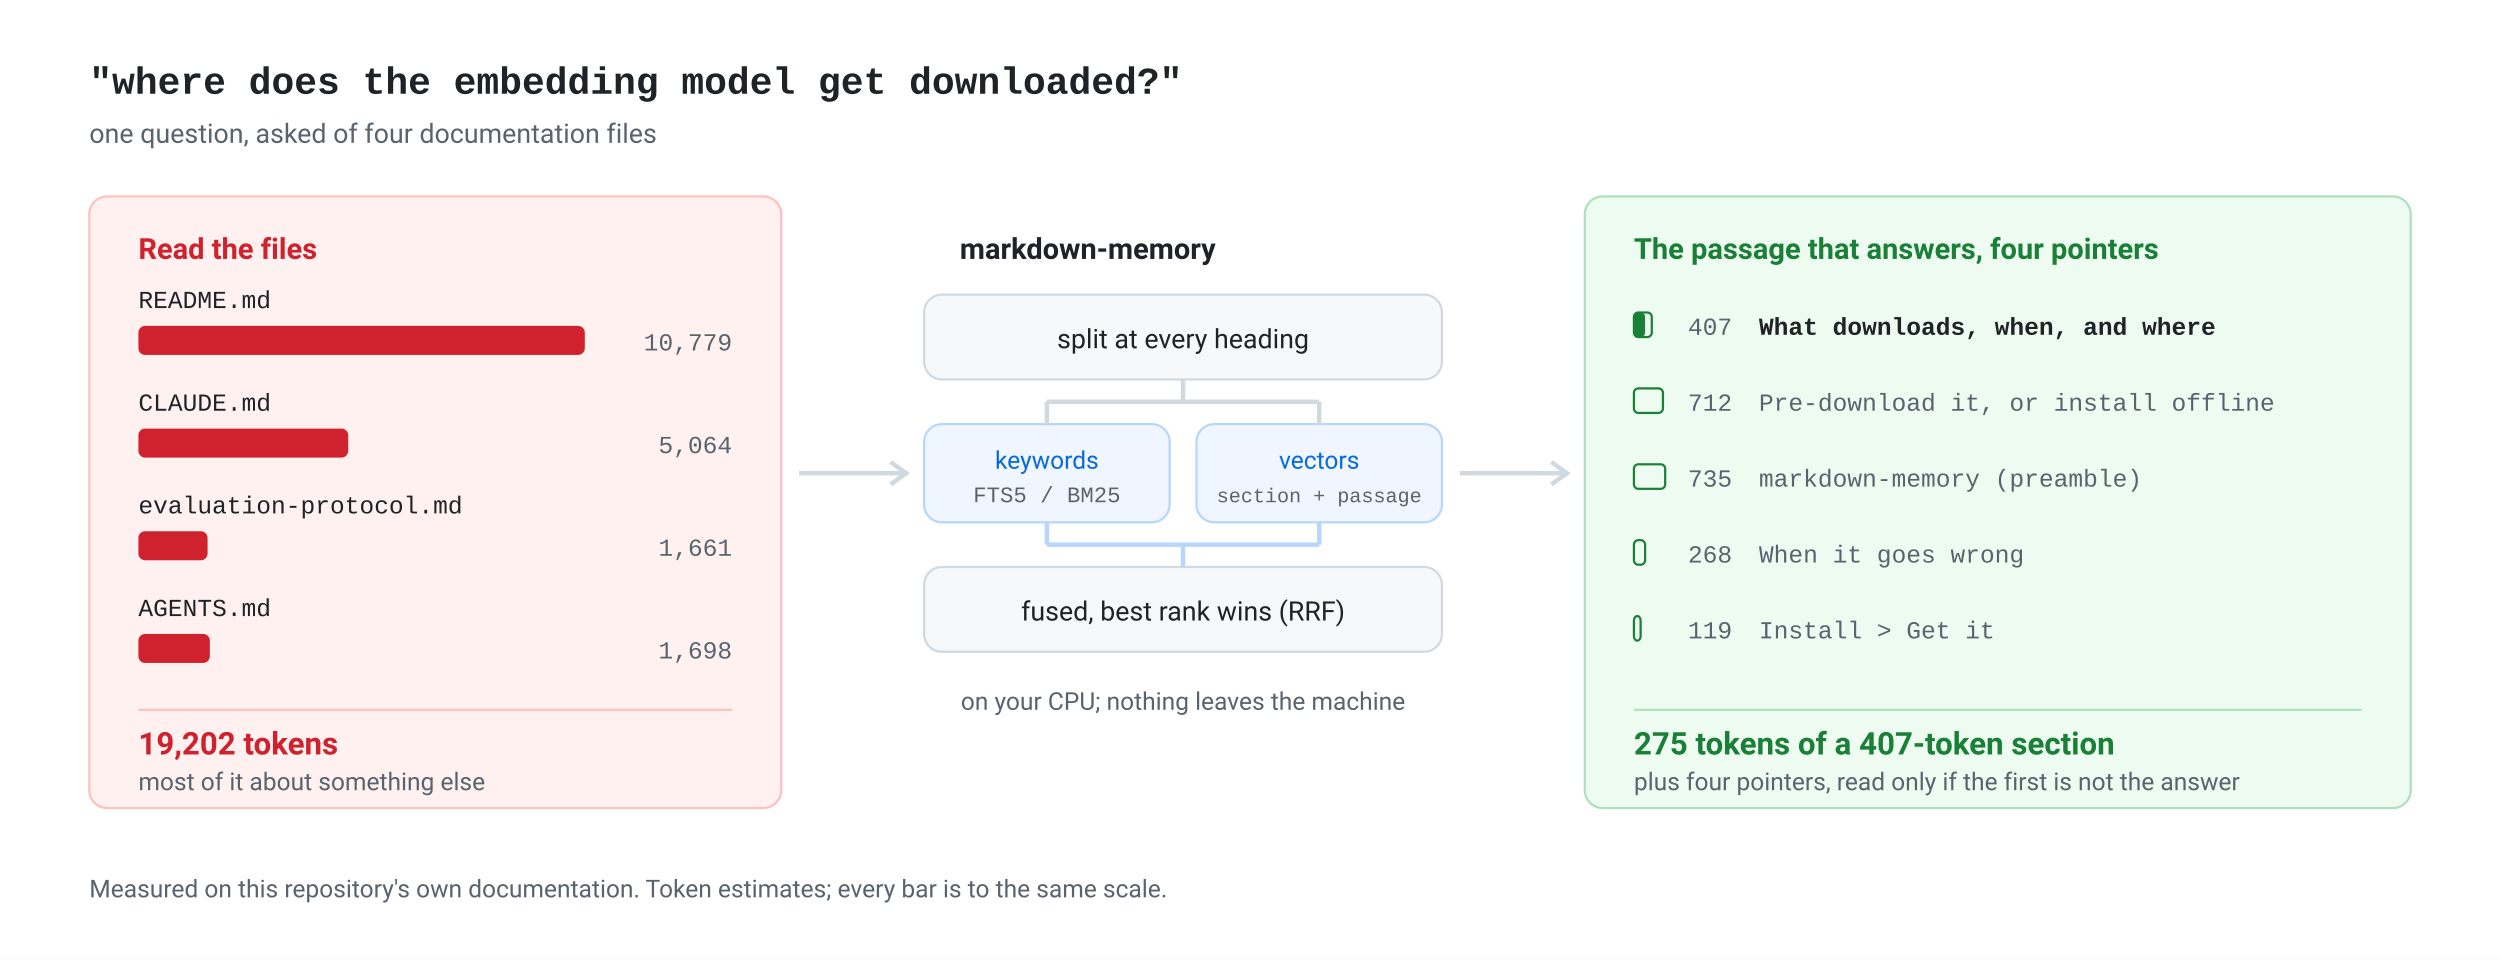
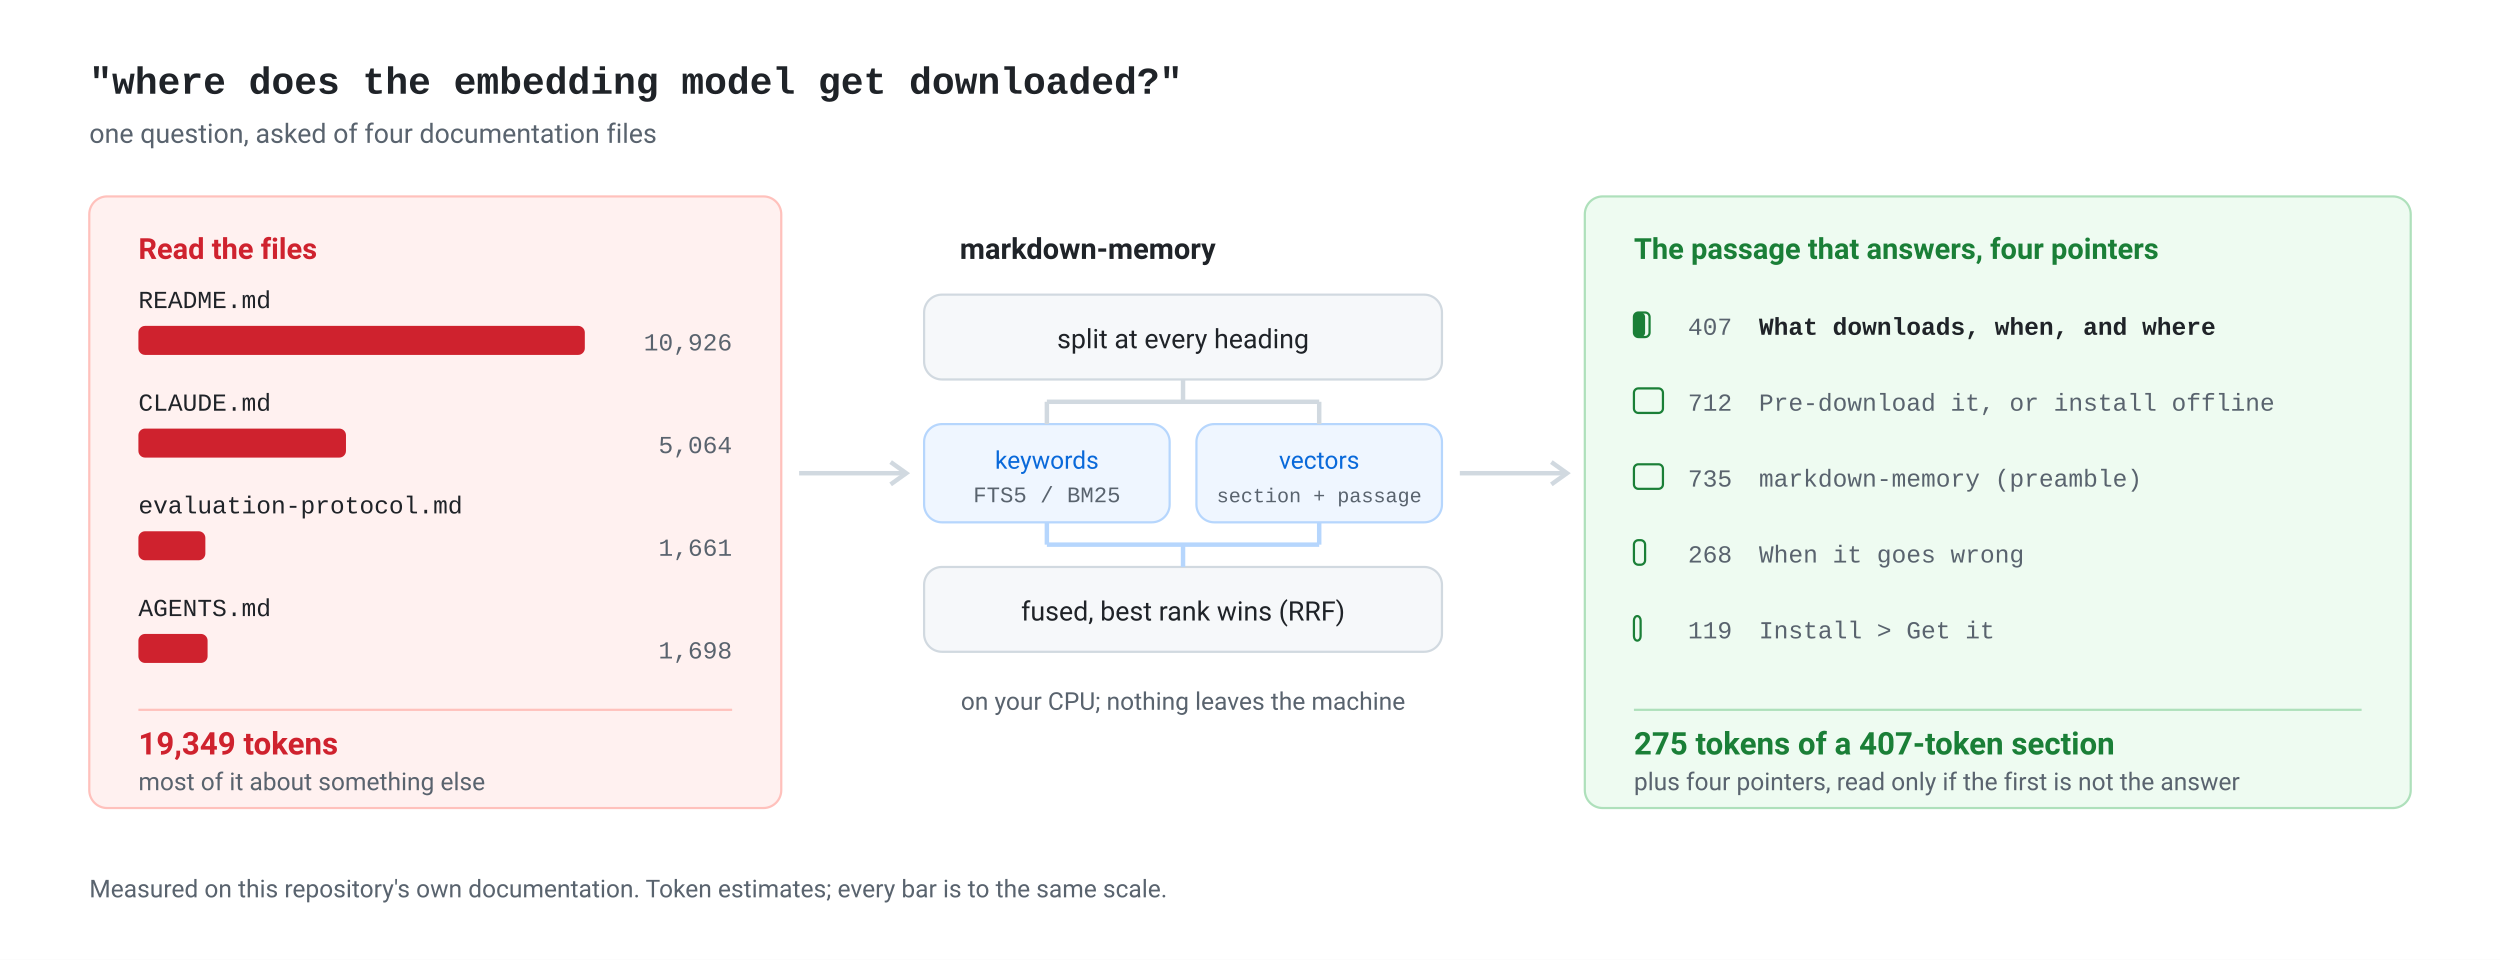
- <svg xmlns="http://www.w3.org/2000/svg" viewBox="0 0 1120 430" width="1120" height="430" role="img" aria-label="One question: reading four whole files costs 19,202 tokens; markdown-memory returns the passage that answers, 275 tokens of a 407-token section, with four pointers to the rest.">
+ <svg xmlns="http://www.w3.org/2000/svg" viewBox="0 0 1120 430" width="1120" height="430" role="img" aria-label="One question: reading four whole files costs 19,349 tokens; markdown-memory returns the passage that answers, 275 tokens of a 407-token section, with four pointers to the rest.">
  <rect width="1120" height="430" fill="#ffffff" />
  <text x="40" y="42" font-family="ui-monospace,SFMono-Regular,Menlo,Consolas,'Liberation Mono',monospace" font-size="17" font-weight="600" fill="#1f2328" text-anchor="start">"where does the embedding model get downloaded?"</text>
  <text x="40" y="64" font-family="ui-sans-serif,-apple-system,BlinkMacSystemFont,'Segoe UI',Roboto,'Helvetica Neue',Arial,sans-serif" font-size="12" font-weight="400" fill="#59636e" text-anchor="start">one question, asked of four documentation files</text>
  <rect x="40" y="88" width="310" height="274" rx="8" fill="#fff1f0" stroke="#ffc1bc" stroke-width="1" />
  <text x="62" y="116" font-family="ui-sans-serif,-apple-system,BlinkMacSystemFont,'Segoe UI',Roboto,'Helvetica Neue',Arial,sans-serif" font-size="13" font-weight="600" fill="#cf222e" text-anchor="start">Read the files</text>
  <text x="62" y="138" font-family="ui-monospace,SFMono-Regular,Menlo,Consolas,'Liberation Mono',monospace" font-size="11" font-weight="400" fill="#1f2328" text-anchor="start">README.md</text>
  <rect x="62" y="146" width="200" height="13" rx="3" fill="#cf222e" stroke="none" stroke-width="1" />
-   <text x="328" y="157" font-family="ui-monospace,SFMono-Regular,Menlo,Consolas,'Liberation Mono',monospace" font-size="11" font-weight="400" fill="#59636e" text-anchor="end">10,779</text>
+   <text x="328" y="157" font-family="ui-monospace,SFMono-Regular,Menlo,Consolas,'Liberation Mono',monospace" font-size="11" font-weight="400" fill="#59636e" text-anchor="end">10,926</text>
  <text x="62" y="184" font-family="ui-monospace,SFMono-Regular,Menlo,Consolas,'Liberation Mono',monospace" font-size="11" font-weight="400" fill="#1f2328" text-anchor="start">CLAUDE.md</text>
-   <rect x="62" y="192" width="94" height="13" rx="3" fill="#cf222e" stroke="none" stroke-width="1" />
+   <rect x="62" y="192" width="93" height="13" rx="3" fill="#cf222e" stroke="none" stroke-width="1" />
  <text x="328" y="203" font-family="ui-monospace,SFMono-Regular,Menlo,Consolas,'Liberation Mono',monospace" font-size="11" font-weight="400" fill="#59636e" text-anchor="end">5,064</text>
  <text x="62" y="230" font-family="ui-monospace,SFMono-Regular,Menlo,Consolas,'Liberation Mono',monospace" font-size="11" font-weight="400" fill="#1f2328" text-anchor="start">evaluation-protocol.md</text>
-   <rect x="62" y="238" width="31" height="13" rx="3" fill="#cf222e" stroke="none" stroke-width="1" />
+   <rect x="62" y="238" width="30" height="13" rx="3" fill="#cf222e" stroke="none" stroke-width="1" />
  <text x="328" y="249" font-family="ui-monospace,SFMono-Regular,Menlo,Consolas,'Liberation Mono',monospace" font-size="11" font-weight="400" fill="#59636e" text-anchor="end">1,661</text>
  <text x="62" y="276" font-family="ui-monospace,SFMono-Regular,Menlo,Consolas,'Liberation Mono',monospace" font-size="11" font-weight="400" fill="#1f2328" text-anchor="start">AGENTS.md</text>
-   <rect x="62" y="284" width="32" height="13" rx="3" fill="#cf222e" stroke="none" stroke-width="1" />
+   <rect x="62" y="284" width="31" height="13" rx="3" fill="#cf222e" stroke="none" stroke-width="1" />
  <text x="328" y="295" font-family="ui-monospace,SFMono-Regular,Menlo,Consolas,'Liberation Mono',monospace" font-size="11" font-weight="400" fill="#59636e" text-anchor="end">1,698</text>
  <path d="M62 318 L328 318" stroke="#ffc1bc" stroke-width="1" />
-   <text x="62" y="338" font-family="ui-sans-serif,-apple-system,BlinkMacSystemFont,'Segoe UI',Roboto,'Helvetica Neue',Arial,sans-serif" font-size="14" font-weight="600" fill="#cf222e" text-anchor="start">19,202 tokens</text>
+   <text x="62" y="338" font-family="ui-sans-serif,-apple-system,BlinkMacSystemFont,'Segoe UI',Roboto,'Helvetica Neue',Arial,sans-serif" font-size="14" font-weight="600" fill="#cf222e" text-anchor="start">19,349 tokens</text>
  <text x="62" y="354" font-family="ui-sans-serif,-apple-system,BlinkMacSystemFont,'Segoe UI',Roboto,'Helvetica Neue',Arial,sans-serif" font-size="11" font-weight="400" fill="#59636e" text-anchor="start">most of it about something else</text>
  <text x="430" y="116" font-family="ui-sans-serif,-apple-system,BlinkMacSystemFont,'Segoe UI',Roboto,'Helvetica Neue',Arial,sans-serif" font-size="13" font-weight="600" fill="#1f2328" text-anchor="start">markdown-memory</text>
  <rect x="414" y="132" width="232" height="38" rx="8" fill="#f6f8fa" stroke="#d1d9e0" stroke-width="1" />
  <text x="530" y="156" font-family="ui-sans-serif,-apple-system,BlinkMacSystemFont,'Segoe UI',Roboto,'Helvetica Neue',Arial,sans-serif" font-size="12" font-weight="400" fill="#1f2328" text-anchor="middle">split at every heading</text>
  <rect x="414" y="190" width="110" height="44" rx="8" fill="#eff6ff" stroke="#b6d6fd" stroke-width="1" />
  <text x="469" y="210" font-family="ui-sans-serif,-apple-system,BlinkMacSystemFont,'Segoe UI',Roboto,'Helvetica Neue',Arial,sans-serif" font-size="11" font-weight="400" fill="#0969da" text-anchor="middle">keywords</text>
  <text x="469" y="225" font-family="ui-monospace,SFMono-Regular,Menlo,Consolas,'Liberation Mono',monospace" font-size="10" font-weight="400" fill="#59636e" text-anchor="middle">FTS5 / BM25</text>
  <rect x="536" y="190" width="110" height="44" rx="8" fill="#eff6ff" stroke="#b6d6fd" stroke-width="1" />
  <text x="591" y="210" font-family="ui-sans-serif,-apple-system,BlinkMacSystemFont,'Segoe UI',Roboto,'Helvetica Neue',Arial,sans-serif" font-size="11" font-weight="400" fill="#0969da" text-anchor="middle">vectors</text>
  <text x="591" y="225" font-family="ui-monospace,SFMono-Regular,Menlo,Consolas,'Liberation Mono',monospace" font-size="9" font-weight="400" fill="#59636e" text-anchor="middle">section + passage</text>
  <rect x="414" y="254" width="232" height="38" rx="8" fill="#f6f8fa" stroke="#d1d9e0" stroke-width="1" />
  <text x="530" y="278" font-family="ui-sans-serif,-apple-system,BlinkMacSystemFont,'Segoe UI',Roboto,'Helvetica Neue',Arial,sans-serif" font-size="12" font-weight="400" fill="#1f2328" text-anchor="middle">fused, best rank wins (RRF)</text>
  <path d="M530 170 L530 180 M469 180 L591 180 M469 180 L469 190 M591 180 L591 190" stroke="#d1d9e0" stroke-width="2" fill="none" />
  <path d="M469 234 L469 244 M591 234 L591 244 M469 244 L591 244 M530 244 L530 254" stroke="#b6d6fd" stroke-width="2" fill="none" />
  <text x="530" y="318" font-family="ui-sans-serif,-apple-system,BlinkMacSystemFont,'Segoe UI',Roboto,'Helvetica Neue',Arial,sans-serif" font-size="11" font-weight="400" fill="#59636e" text-anchor="middle">on your CPU; nothing leaves the machine</text>
  <path d="M358 212 L406 212" stroke="#d1d9e0" stroke-width="2" fill="none" />
  <path d="M399 207 L406 212 L399 217" fill="none" stroke="#d1d9e0" stroke-width="2" />
  <path d="M654 212 L702 212" stroke="#d1d9e0" stroke-width="2" fill="none" />
  <path d="M695 207 L702 212 L695 217" fill="none" stroke="#d1d9e0" stroke-width="2" />
  <rect x="710" y="88" width="370" height="274" rx="8" fill="#eefbf1" stroke="#aee0bb" stroke-width="1" />
  <text x="732" y="116" font-family="ui-sans-serif,-apple-system,BlinkMacSystemFont,'Segoe UI',Roboto,'Helvetica Neue',Arial,sans-serif" font-size="13" font-weight="600" fill="#1a7f37" text-anchor="start">The passage that answers, four pointers</text>
-   <rect x="732" y="140" width="8" height="11" rx="2" fill="none" stroke="#1a7f37" stroke-width="1" />
+   <rect x="732" y="140" width="7" height="11" rx="2" fill="none" stroke="#1a7f37" stroke-width="1" />
  <rect x="732" y="140" width="5" height="11" rx="2" fill="#1a7f37" stroke="none" stroke-width="1" />
  <text x="776" y="150" font-family="ui-monospace,SFMono-Regular,Menlo,Consolas,'Liberation Mono',monospace" font-size="11" font-weight="400" fill="#59636e" text-anchor="end">407</text>
  <text x="788" y="150" font-family="ui-monospace,SFMono-Regular,Menlo,Consolas,'Liberation Mono',monospace" font-size="11" font-weight="600" fill="#1f2328" text-anchor="start">What downloads, when, and where</text>
  <rect x="732" y="174" width="13" height="11" rx="2" fill="none" stroke="#1a7f37" stroke-width="1" />
  <text x="776" y="184" font-family="ui-monospace,SFMono-Regular,Menlo,Consolas,'Liberation Mono',monospace" font-size="11" font-weight="400" fill="#59636e" text-anchor="end">712</text>
  <text x="788" y="184" font-family="ui-monospace,SFMono-Regular,Menlo,Consolas,'Liberation Mono',monospace" font-size="11" font-weight="400" fill="#59636e" text-anchor="start">Pre-download it, or install offline</text>
-   <rect x="732" y="208" width="14" height="11" rx="2" fill="none" stroke="#1a7f37" stroke-width="1" />
+   <rect x="732" y="208" width="13" height="11" rx="2" fill="none" stroke="#1a7f37" stroke-width="1" />
  <text x="776" y="218" font-family="ui-monospace,SFMono-Regular,Menlo,Consolas,'Liberation Mono',monospace" font-size="11" font-weight="400" fill="#59636e" text-anchor="end">735</text>
  <text x="788" y="218" font-family="ui-monospace,SFMono-Regular,Menlo,Consolas,'Liberation Mono',monospace" font-size="11" font-weight="400" fill="#59636e" text-anchor="start">markdown-memory  (preamble)</text>
  <rect x="732" y="242" width="5" height="11" rx="2" fill="none" stroke="#1a7f37" stroke-width="1" />
  <text x="776" y="252" font-family="ui-monospace,SFMono-Regular,Menlo,Consolas,'Liberation Mono',monospace" font-size="11" font-weight="400" fill="#59636e" text-anchor="end">268</text>
  <text x="788" y="252" font-family="ui-monospace,SFMono-Regular,Menlo,Consolas,'Liberation Mono',monospace" font-size="11" font-weight="400" fill="#59636e" text-anchor="start">When it goes wrong</text>
  <rect x="732" y="276" width="3" height="11" rx="2" fill="none" stroke="#1a7f37" stroke-width="1" />
  <text x="776" y="286" font-family="ui-monospace,SFMono-Regular,Menlo,Consolas,'Liberation Mono',monospace" font-size="11" font-weight="400" fill="#59636e" text-anchor="end">119</text>
  <text x="788" y="286" font-family="ui-monospace,SFMono-Regular,Menlo,Consolas,'Liberation Mono',monospace" font-size="11" font-weight="400" fill="#59636e" text-anchor="start">Install &gt; Get it</text>
  <path d="M732 318 L1058 318" stroke="#aee0bb" stroke-width="1" />
  <text x="732" y="338" font-family="ui-sans-serif,-apple-system,BlinkMacSystemFont,'Segoe UI',Roboto,'Helvetica Neue',Arial,sans-serif" font-size="14" font-weight="600" fill="#1a7f37" text-anchor="start">275 tokens of a 407-token section</text>
  <text x="732" y="354" font-family="ui-sans-serif,-apple-system,BlinkMacSystemFont,'Segoe UI',Roboto,'Helvetica Neue',Arial,sans-serif" font-size="11" font-weight="400" fill="#59636e" text-anchor="start">plus four pointers, read only if the first is not the answer</text>
  <text x="40" y="402" font-family="ui-sans-serif,-apple-system,BlinkMacSystemFont,'Segoe UI',Roboto,'Helvetica Neue',Arial,sans-serif" font-size="11" font-weight="400" fill="#59636e" text-anchor="start">Measured on this repository's own documentation. Token estimates; every bar is to the same scale.</text>
</svg>
